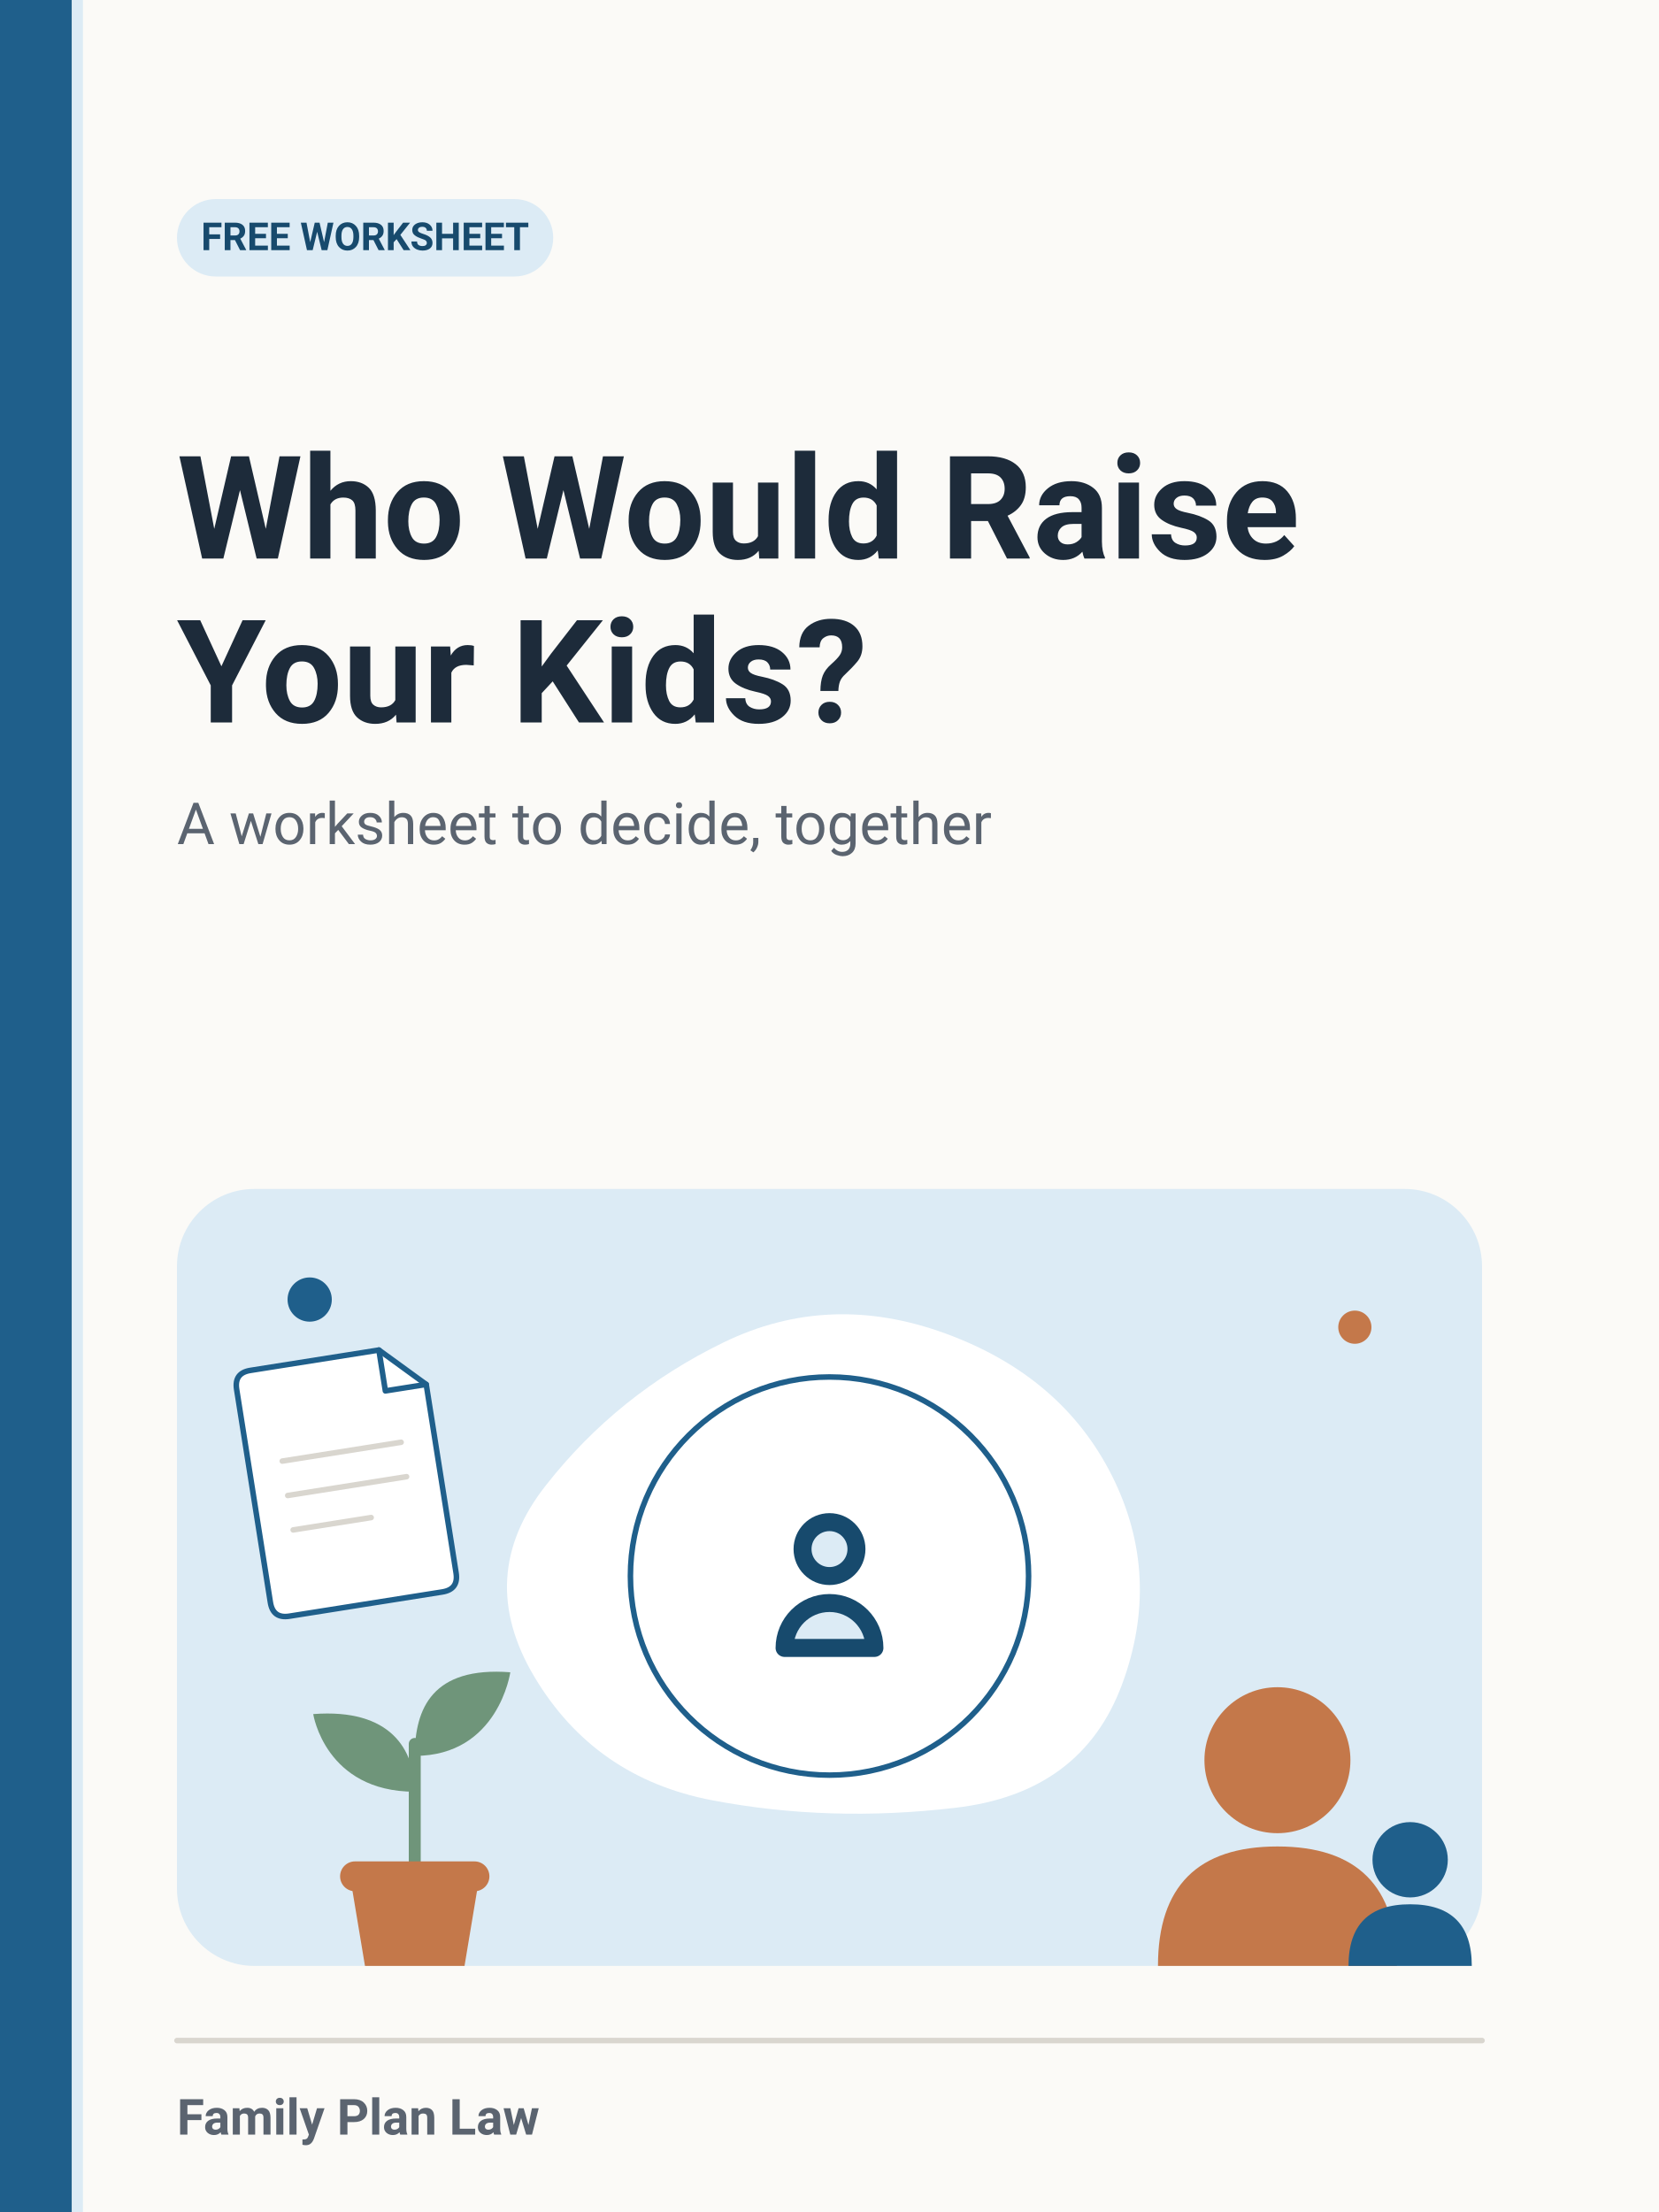
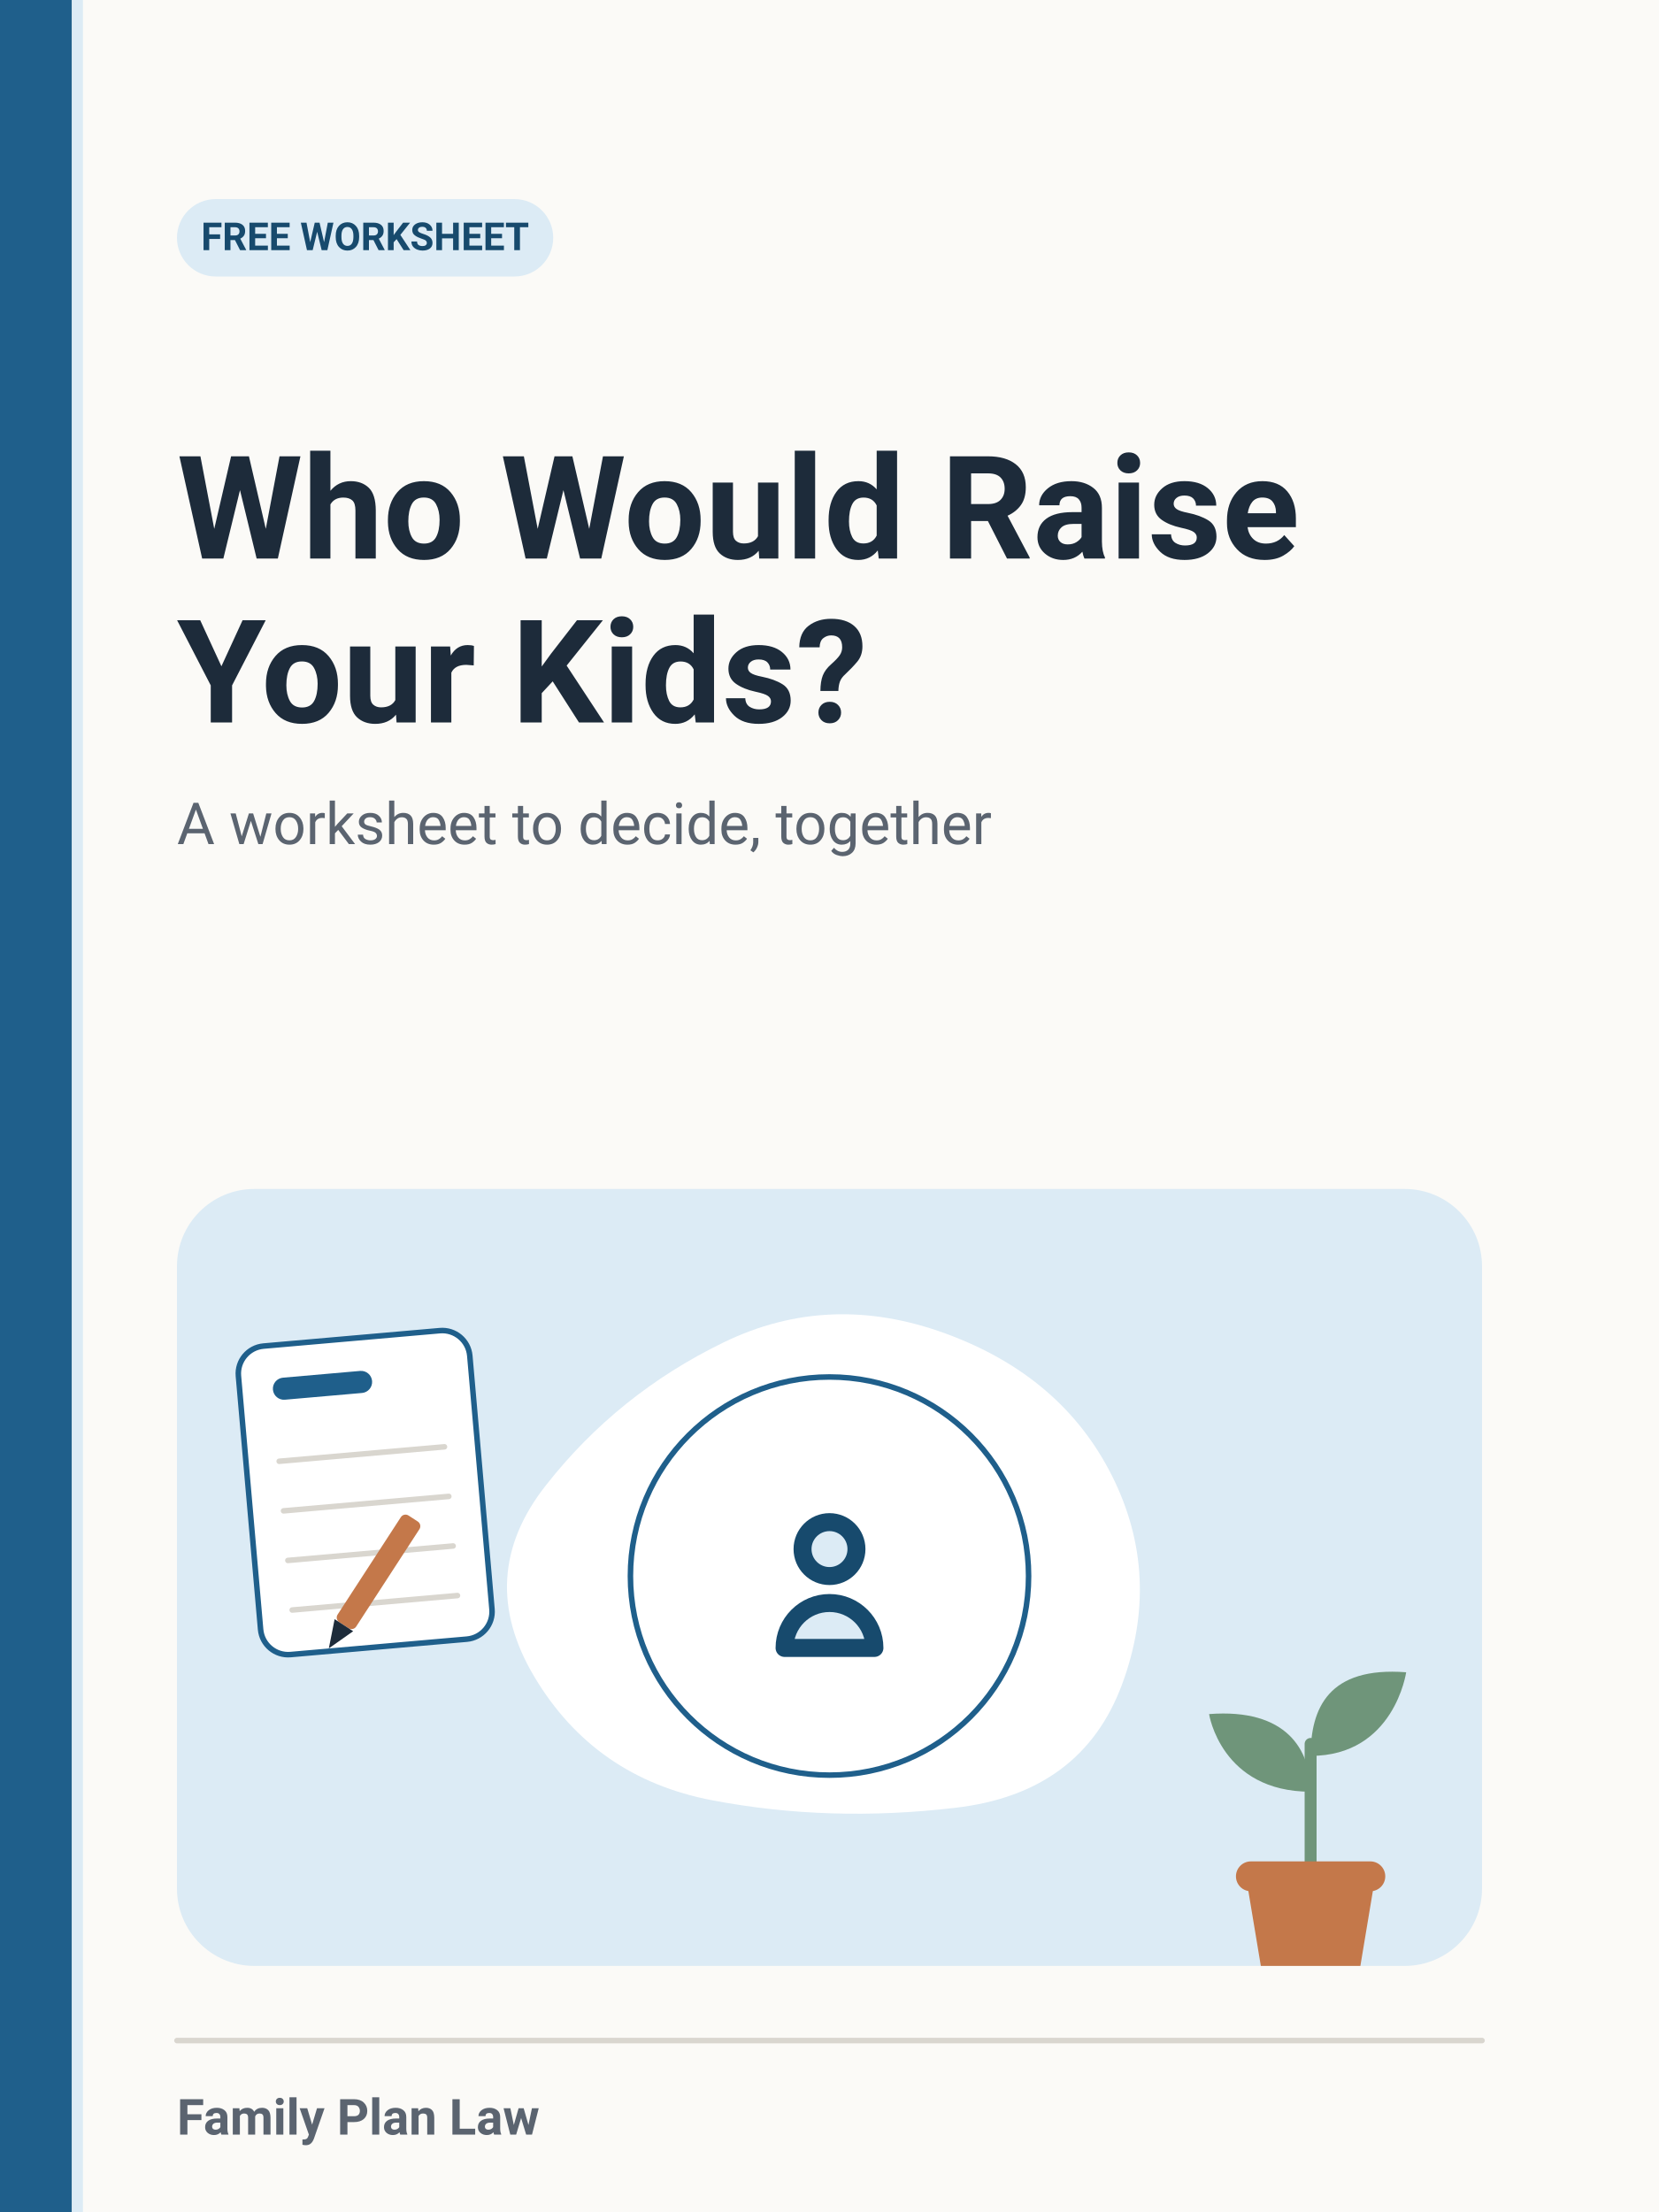
<svg xmlns="http://www.w3.org/2000/svg" viewBox="0 0 600 800" role="img" aria-labelledby="_R_0_-t _R_0_-d" width="600" height="800">
  <rect width="600" height="800" style="fill:#fbfaf7" />
  <rect width="26" height="800" style="fill:#1f5f8b" />
  <rect x="26" width="4" height="800" style="fill:#dcebf5" />
  <g>
    <rect x="64" y="72" width="136.08" height="28" rx="14" style="fill:#dcebf5" />
    <text x="132.04" y="90.48" font-size="14" font-weight="600" text-anchor="middle" style="fill:#174a6d;font-family:system-ui, -apple-system, &quot;Segoe UI&quot;, Roboto, sans-serif">FREE WORKSHEET</text>
  </g>
  <text x="64" y="202" font-size="52" font-weight="700" text-anchor="start" style="fill:#1d2b3a;font-family:system-ui, -apple-system, &quot;Segoe UI&quot;, Roboto, sans-serif">Who Would Raise</text>
  <text x="64" y="261.28" font-size="52" font-weight="700" text-anchor="start" style="fill:#1d2b3a;font-family:system-ui, -apple-system, &quot;Segoe UI&quot;, Roboto, sans-serif">Your Kids?</text>
  <text x="64" y="305.28" font-size="21" font-weight="400" text-anchor="start" style="fill:#5b6470;font-family:system-ui, -apple-system, &quot;Segoe UI&quot;, Roboto, sans-serif">A worksheet to decide, together</text>
  <rect x="64" y="430" width="472" height="281" rx="28" style="fill:#dcebf5" />
  <g>
    <path d="M 402.2 533.8 Q 420.3 570.0 405.8 609.2 Q 391.2 648.5 345.6 653.8 Q 300.0 659.2 257.6 651.1 Q 215.1 643.0 193.3 606.5 Q 171.5 570.0 197.5 537.1 Q 223.4 504.1 261.7 485.5 Q 300.0 466.9 342.0 482.3 Q 384.1 497.7 402.2 533.8 Z" style="fill:#ffffff" />
    <circle cx="300" cy="570" r="72" style="fill:#ffffff" />
    <circle cx="300" cy="570" r="72" style="fill:none;stroke:#1f5f8b" stroke-width="2" />
    <g transform="translate(261 531) scale(3.25)">
      <g style="stroke:#174a6d;color:#174a6d" fill="none" stroke-width="2" stroke-linecap="round" stroke-linejoin="round">
        <circle cx="12" cy="9" r="3" fill="#dcebf5" />
        <path d="M7 20a5 5 0 0 1 10 0z" fill="#dcebf5" />
      </g>
    </g>
-     <g transform="rotate(-9 130 540)">
-       <g transform="translate(92 490)">
-         <path d="M 0 6 Q 0 0 6 0 H 53.04 L 68 14.96 V 84 Q 68 90 62 90 H 6 Q 0 90 0 84 Z" style="fill:#ffffff;stroke:#1f5f8b" stroke-width="2" stroke-linecap="round" stroke-linejoin="round" />
-         <path d="M 53.04 0 V 14.96 H 68" style="fill:none;stroke:#1f5f8b" stroke-width="2" stroke-linecap="round" stroke-linejoin="round" />
-         <line x1="12.24" x2="55.76" y1="34.2" y2="34.2" style="stroke:#d9d6cf" stroke-width="2" stroke-linecap="round" stroke-linejoin="round" />
-         <line x1="12.24" x2="55.76" y1="46.8" y2="46.8" style="stroke:#d9d6cf" stroke-width="2" stroke-linecap="round" stroke-linejoin="round" />
-         <line x1="12.24" x2="40.8" y1="59.4" y2="59.4" style="stroke:#d9d6cf" stroke-width="2" stroke-linecap="round" stroke-linejoin="round" />
+     <g>
+       <g transform="rotate(-5 130 539)">
+         <rect x="90" y="484" width="84" height="112" rx="10" style="fill:#ffffff;stroke:#1f5f8b" stroke-width="2" />
+         <rect x="102" y="496" width="36" height="8" rx="4" style="fill:#1f5f8b" />
+         <line x1="102" x2="162" y1="526" y2="526" style="stroke:#d9d6cf" stroke-linecap="round" stroke-linejoin="round" stroke-width="2" />
+         <line x1="102" x2="162" y1="544" y2="544" style="stroke:#d9d6cf" stroke-linecap="round" stroke-linejoin="round" stroke-width="2" />
+         <line x1="102" x2="162" y1="562" y2="562" style="stroke:#d9d6cf" stroke-linecap="round" stroke-linejoin="round" stroke-width="2" />
+         <line x1="102" x2="162" y1="580" y2="580" style="stroke:#d9d6cf" stroke-linecap="round" stroke-linejoin="round" stroke-width="2" />
+         <g transform="translate(146 554) rotate(38)">
+           <rect x="-4" y="-4" width="8" height="46" rx="2" style="fill:#c4784a" />
+           <path d="M-4 42 L0 52 L4 42z" style="fill:#1d2b3a" />
+         </g>
      </g>
-     </g>
-     <g transform="translate(462 711)">
-       <circle cx="0" cy="-74.4" r="26.4" style="fill:#c4784a" />
-       <path d="M -43.2 0 Q -43.2 -43.2 0 -43.2 Q 43.2 -43.2 43.2 0 Z" style="fill:#c4784a" />
-     </g>
-     <g transform="translate(510 711)">
-       <circle cx="0" cy="-38.39" r="13.622" style="fill:#1f5f8b" />
-       <path d="M -22.291 0 Q -22.291 -22.291 0 -22.291 Q 22.291 -22.291 22.291 0 Z" style="fill:#1f5f8b" />
-     </g>
-     <circle cx="112" cy="470" r="8" style="fill:#1f5f8b" />
-     <circle cx="490" cy="480" r="6" style="fill:#c4784a" />
-     <g transform="translate(150 711) scale(0.9)">
-       <g transform="translate(0 -34) scale(1.2)">
-         <path d="M 0 0 V -46" style="stroke:#6f957a;fill:none" stroke-width="4" stroke-linecap="round" stroke-linejoin="round" />
-         <path d="M 0 -30 C -30 -30 -34 -56 -34 -56 C -8 -58 0 -44 0 -30 Z" style="fill:#6f957a" />
-         <path d="M 0 -42 C 28 -42 32 -70 32 -70 C 6 -72 0 -58 0 -42 Z" style="fill:#6f957a" />
+       <g transform="translate(474 711) scale(0.9)">
+         <g transform="translate(0 -34) scale(1.2)">
+           <path d="M 0 0 V -46" style="stroke:#6f957a;fill:none" stroke-width="4" stroke-linecap="round" stroke-linejoin="round" />
+           <path d="M 0 -30 C -30 -30 -34 -56 -34 -56 C -8 -58 0 -44 0 -30 Z" style="fill:#6f957a" />
+           <path d="M 0 -42 C 28 -42 32 -70 32 -70 C 6 -72 0 -58 0 -42 Z" style="fill:#6f957a" />
+         </g>
+         <path d="M -26 -36 H 26 L 20 0 H -20 Z" style="fill:#c4784a" />
+         <rect x="-30" y="-42" width="60" height="12" rx="6" style="fill:#c4784a" />
      </g>
-       <path d="M -26 -36 H 26 L 20 0 H -20 Z" style="fill:#c4784a" />
-       <rect x="-30" y="-42" width="60" height="12" rx="6" style="fill:#c4784a" />
    </g>
  </g>
  <line x1="64" x2="536" y1="738" y2="738" style="stroke:#d9d6cf" stroke-width="2" stroke-linecap="round" stroke-linejoin="round" />
  <text x="64" y="772" font-size="18" font-weight="700" text-anchor="start" style="fill:#5b6470;font-family:system-ui, -apple-system, &quot;Segoe UI&quot;, Roboto, sans-serif">Family Plan Law</text>
</svg>
